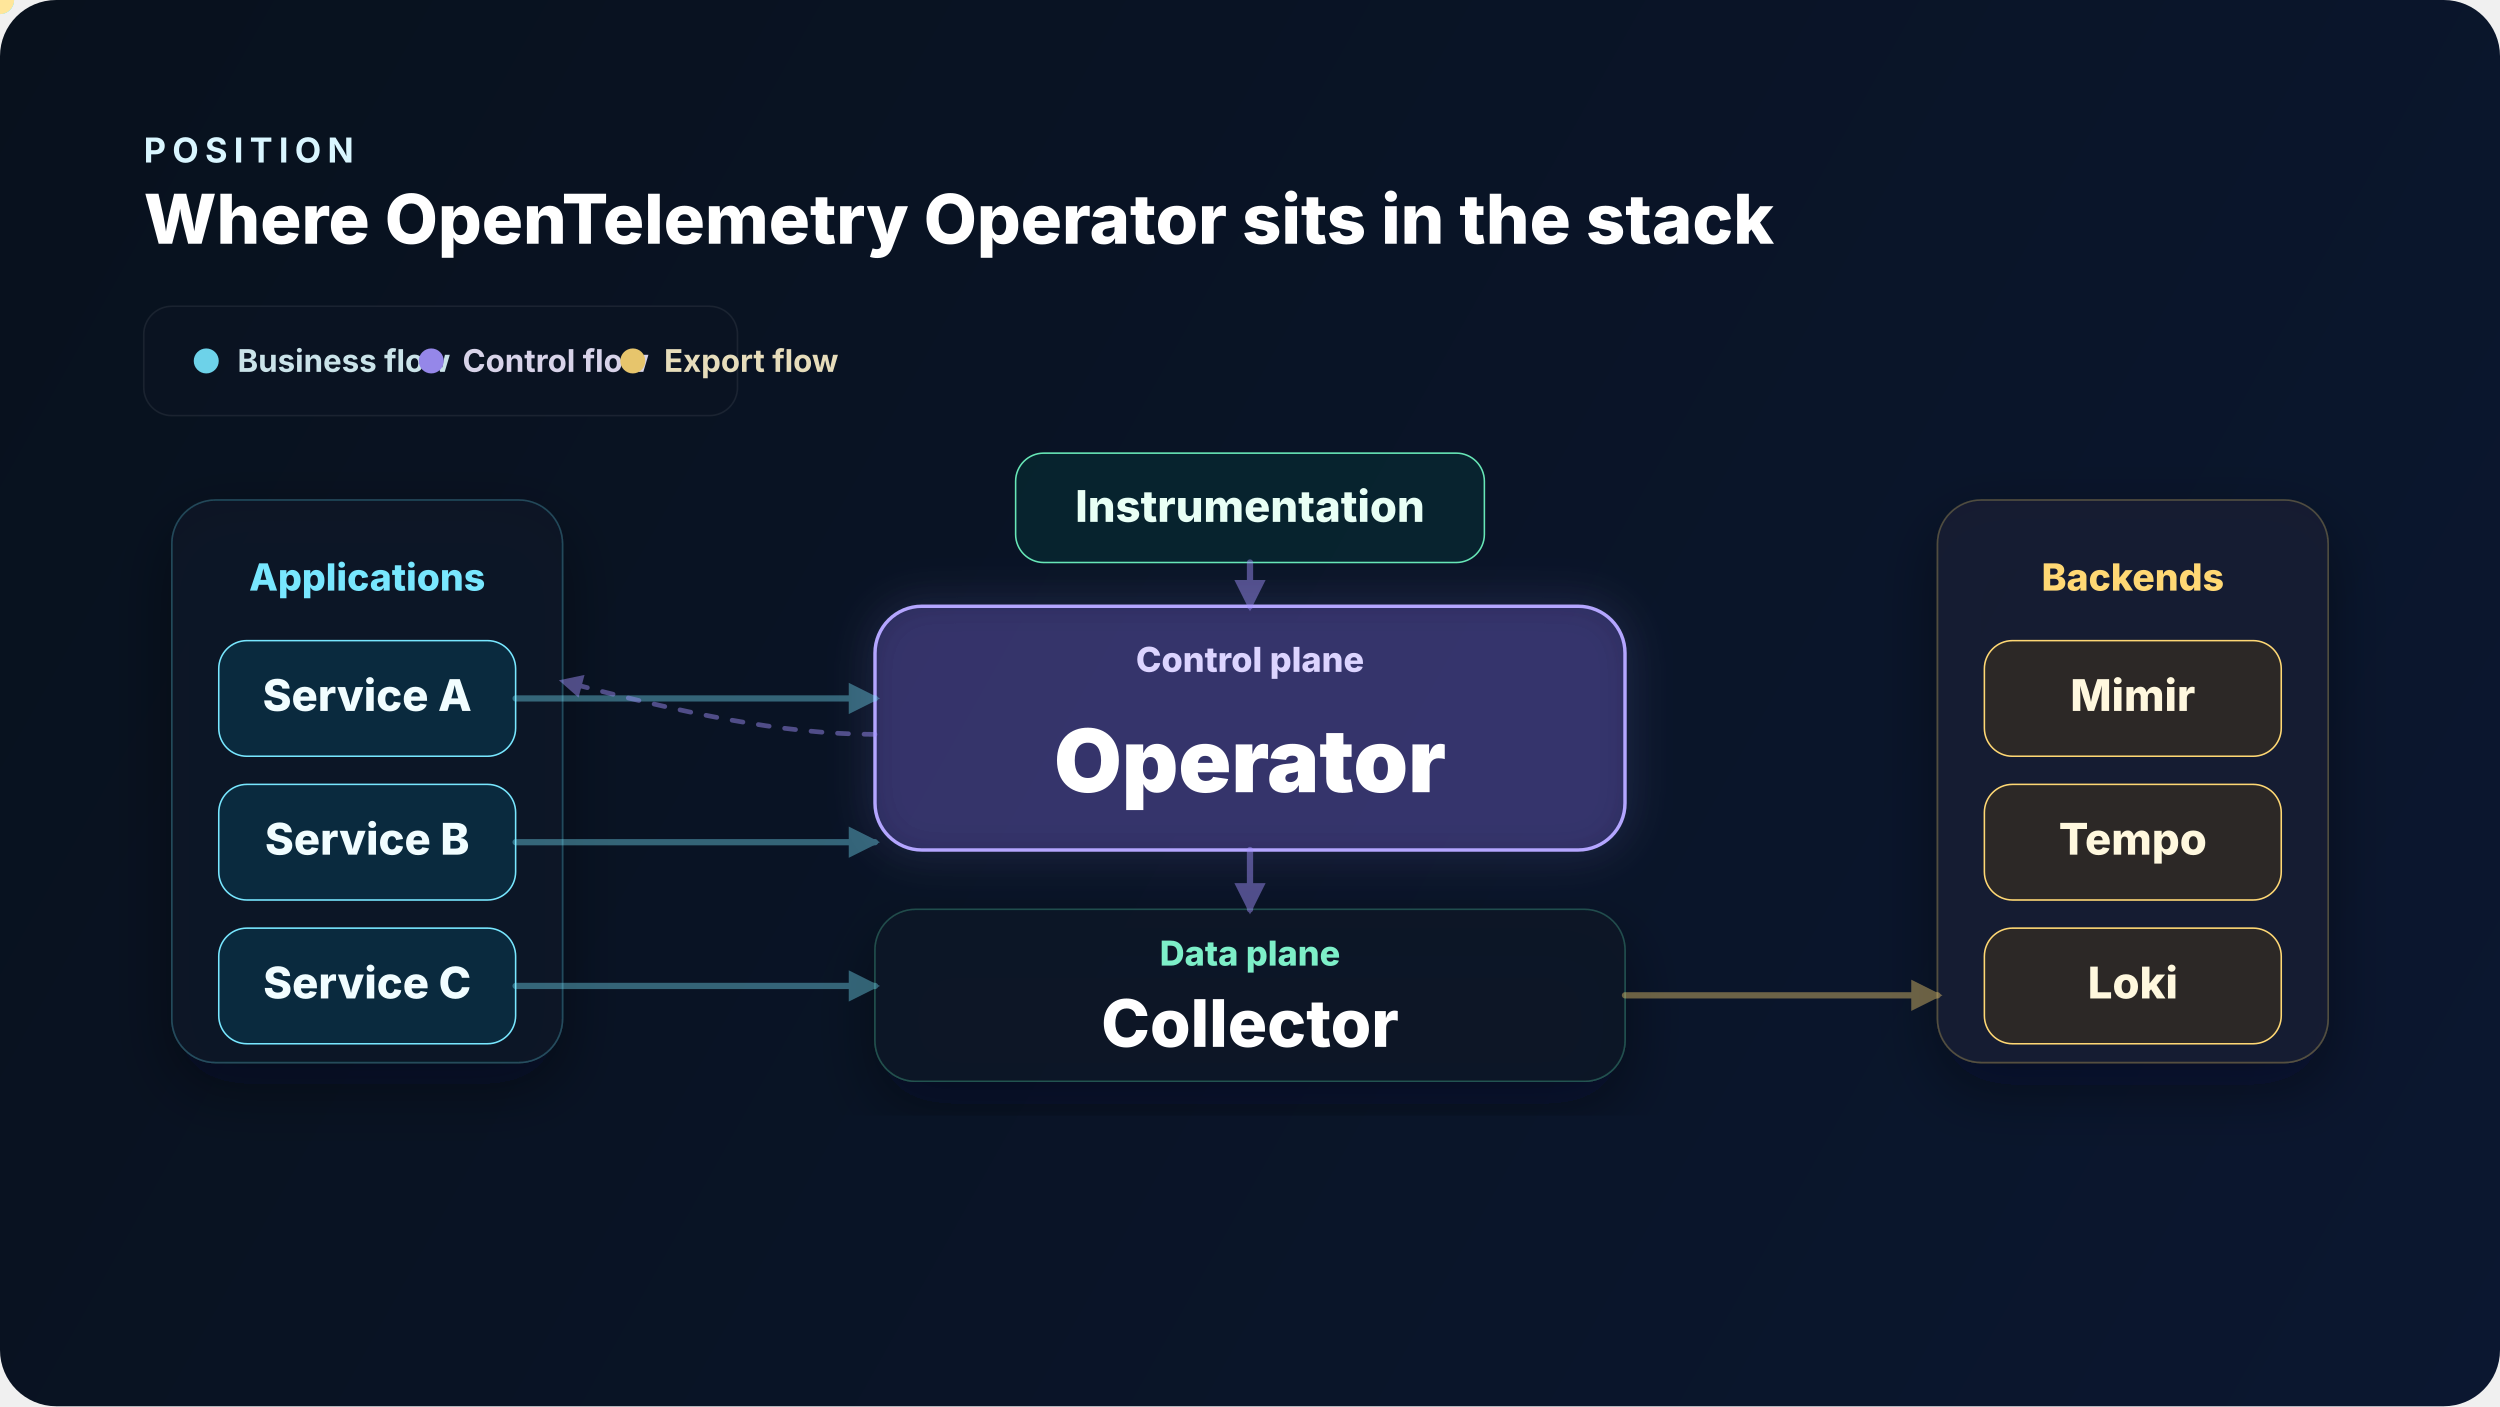
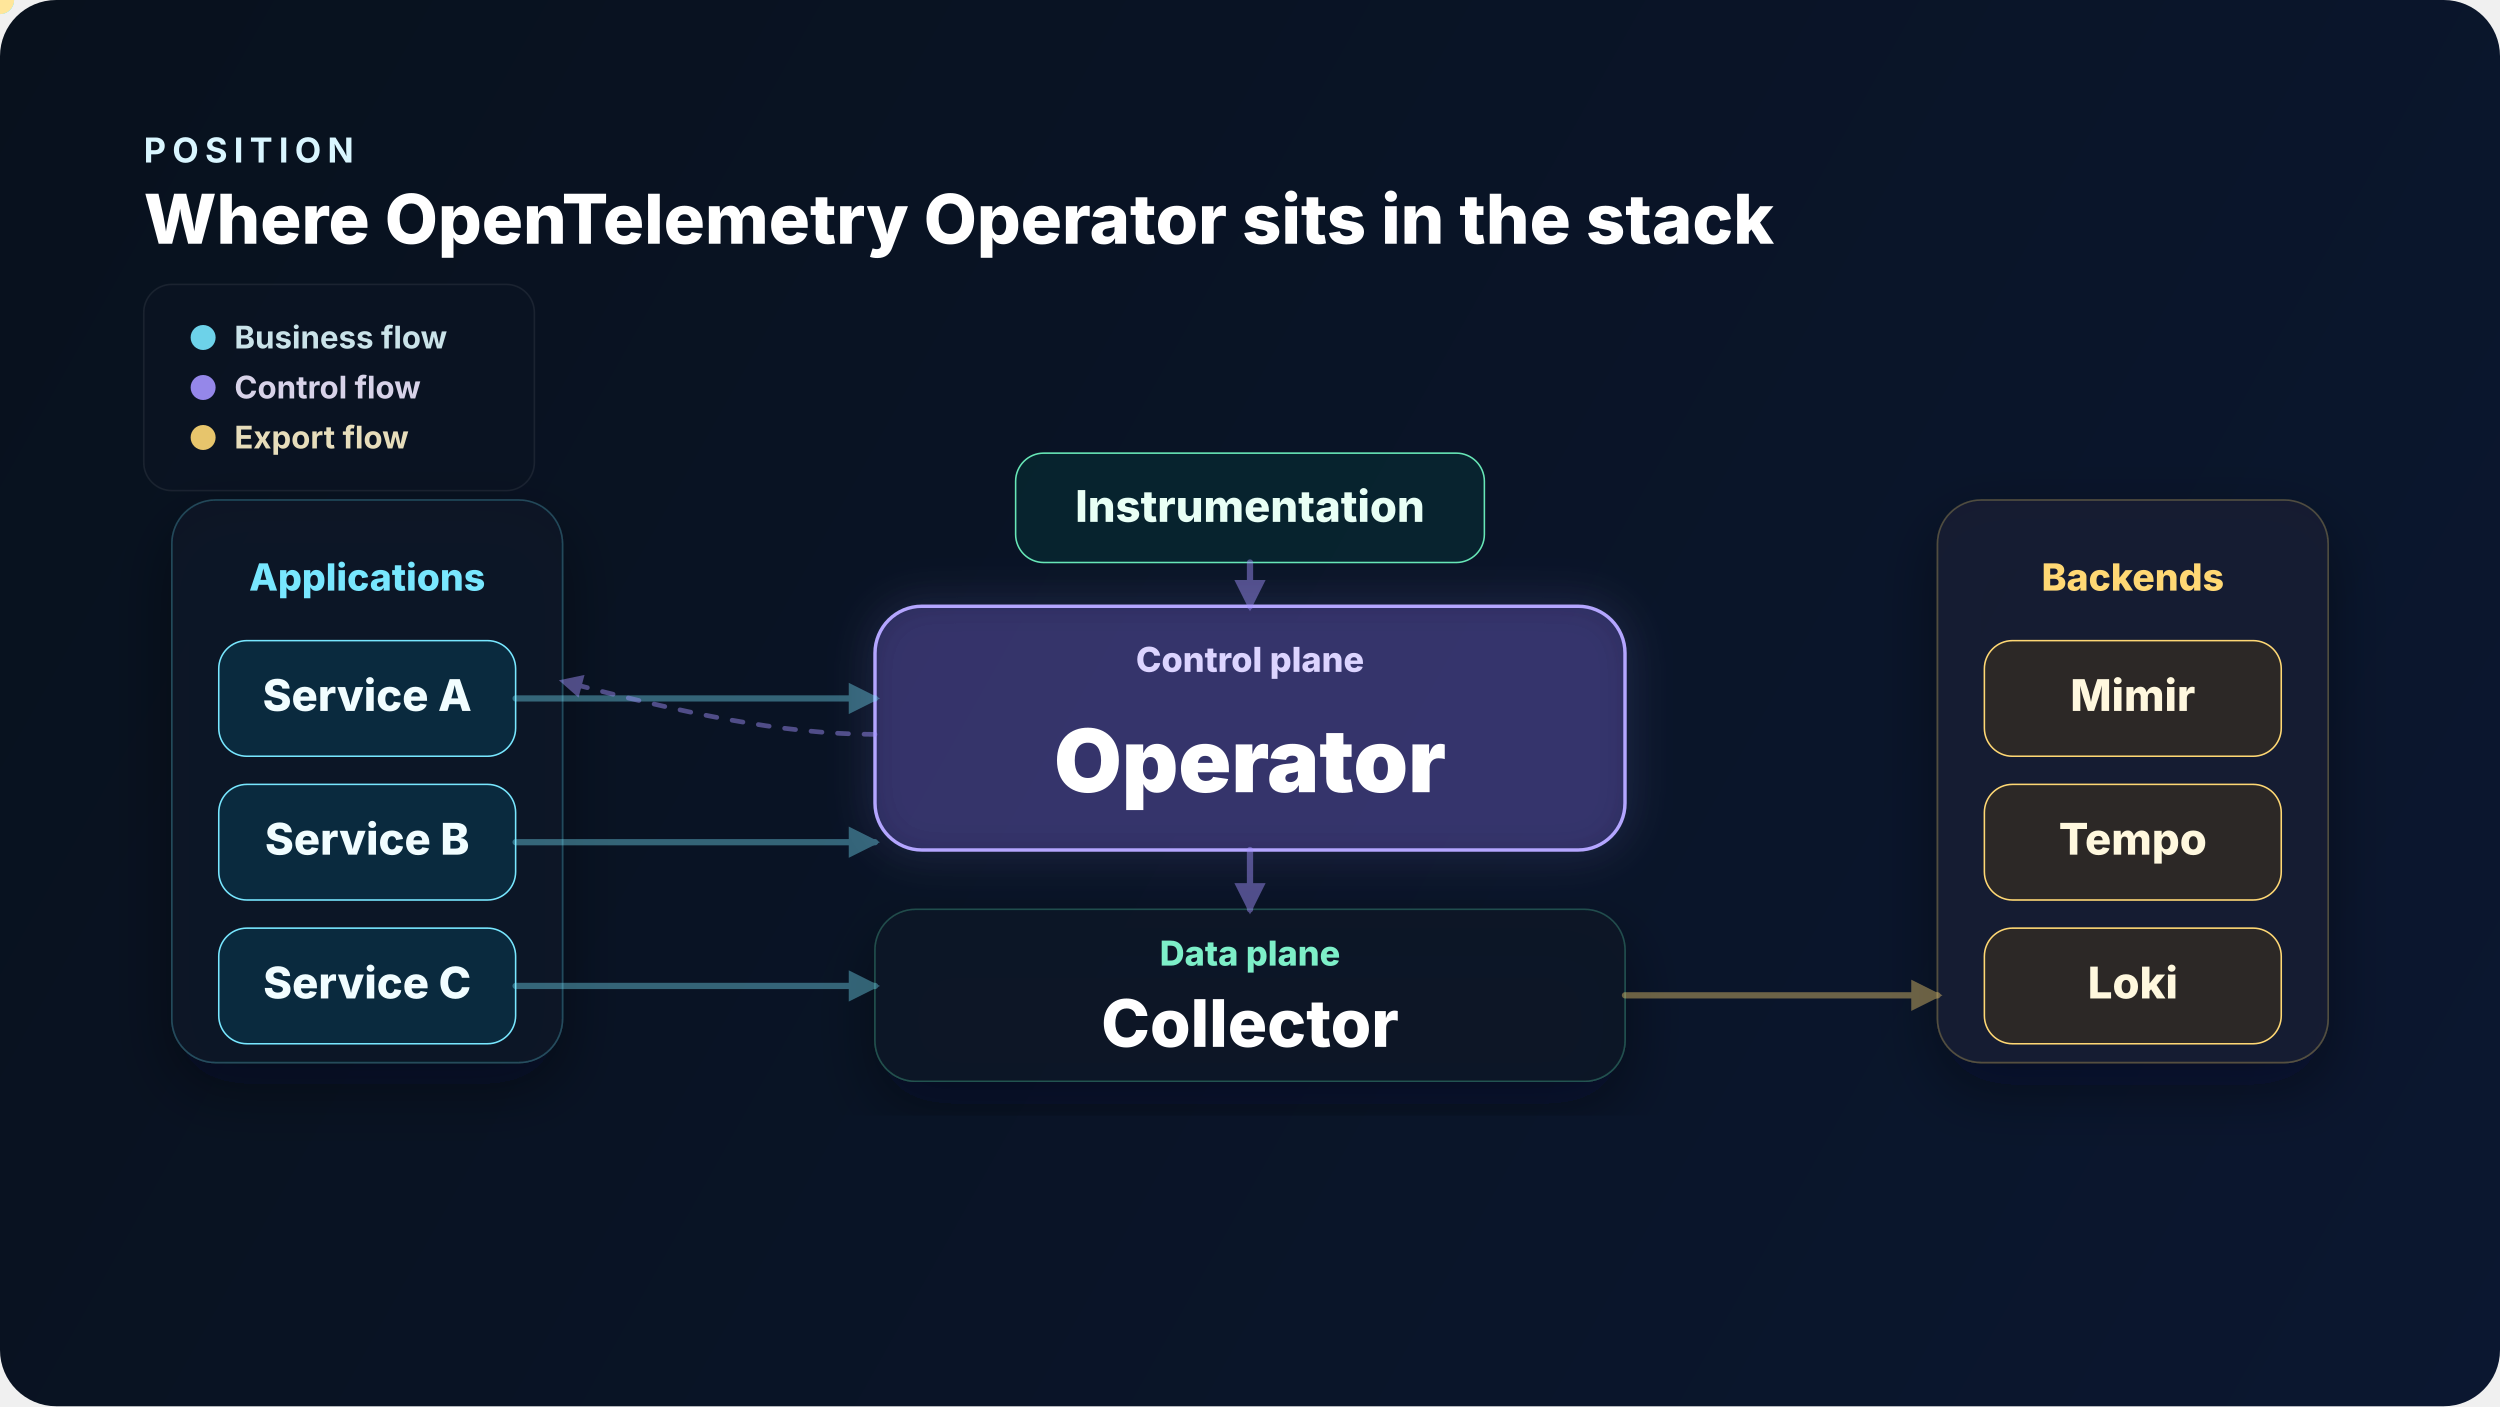
<svg xmlns="http://www.w3.org/2000/svg" width="1600" height="900" viewBox="0 0 1600 900" fill="none">
  <defs>
    <linearGradient id="bg" x1="0" y1="0" x2="1600" y2="900" gradientUnits="userSpaceOnUse">
      <stop offset="0" stop-color="#08111D" />
      <stop offset="1" stop-color="#0B1730" />
    </linearGradient>
    <filter id="shadow" x="-20%" y="-20%" width="140%" height="140%">
      <feDropShadow dx="0" dy="16" stdDeviation="20" flood-color="#000814" flood-opacity="0.42" />
    </filter>
    <filter id="glow" x="-50%" y="-50%" width="200%" height="200%">
      <feDropShadow dx="0" dy="0" stdDeviation="14" flood-color="#A493FF" flood-opacity="0.34" />
    </filter>
    <marker id="arrowBlue" markerWidth="5" markerHeight="5" refX="4.2" refY="2.5" orient="auto">
      <path d="M0 0L5 2.5L0 5Z" fill="#78E7FF" />
    </marker>
    <marker id="arrowPurple" markerWidth="5" markerHeight="5" refX="4.2" refY="2.5" orient="auto">
      <path d="M0 0L5 2.5L0 5Z" fill="#A493FF" />
    </marker>
    <marker id="arrowAmber" markerWidth="5" markerHeight="5" refX="4.2" refY="2.5" orient="auto">
      <path d="M0 0L5 2.5L0 5Z" fill="#FFD874" />
    </marker>
  </defs>
  <rect width="1600" height="900" rx="36" fill="url(#bg)" />
  <text x="92" y="104" fill="#D9F6FF" font-size="22" font-family="Inter, Arial, sans-serif" font-weight="700" letter-spacing="4">POSITION</text>
  <text x="92" y="156" fill="#FFFFFF" font-size="44" font-family="Inter, Arial, sans-serif" font-weight="820">Where OpenTelemetry Operator sits in the stack</text>
  <g opacity="0.9">
-     <rect x="92" y="196" width="380" height="70" rx="18" fill="rgba(11,20,34,0.88)" stroke="rgba(255,255,255,0.08)" />
-     <circle cx="132" cy="231" r="8" fill="#78E7FF" />
-     <text x="152" y="238" fill="#DFF9FF" font-size="20" font-family="Inter, Arial, sans-serif" font-weight="700">Business flow</text>
-     <circle cx="276" cy="231" r="8" fill="#A493FF" />
-     <text x="296" y="238" fill="#EEE8FF" font-size="20" font-family="Inter, Arial, sans-serif" font-weight="700">Control flow</text>
-     <circle cx="405" cy="231" r="8" fill="#FFD874" />
-     <text x="425" y="238" fill="#FFF3CC" font-size="20" font-family="Inter, Arial, sans-serif" font-weight="700">Export flow</text>
+     <rect x="92" y="182" width="250" height="132" rx="18" fill="rgba(11,20,34,0.88)" stroke="rgba(255,255,255,0.08)" />
+     <circle cx="130" cy="216" r="8" fill="#78E7FF" />
+     <text x="150" y="223" fill="#DFF9FF" font-size="20" font-family="Inter, Arial, sans-serif" font-weight="700">Business flow</text>
+     <circle cx="130" cy="248" r="8" fill="#A493FF" />
+     <text x="150" y="255" fill="#EEE8FF" font-size="20" font-family="Inter, Arial, sans-serif" font-weight="700">Control flow</text>
+     <circle cx="130" cy="280" r="8" fill="#FFD874" />
+     <text x="150" y="287" fill="#FFF3CC" font-size="20" font-family="Inter, Arial, sans-serif" font-weight="700">Export flow</text>
  </g>
  <rect x="110" y="320" width="250" height="360" rx="28" fill="rgba(10,24,40,0.92)" stroke="rgba(120,231,255,0.24)" filter="url(#shadow)" />
  <text x="235" y="378" fill="#78E7FF" font-size="24" font-family="Inter, Arial, sans-serif" font-weight="780" text-anchor="middle">Applications</text>
  <rect x="140" y="410" width="190" height="74" rx="18" fill="rgba(8,61,86,0.52)" stroke="#78E7FF" />
  <text x="235" y="455" fill="#F1FDFF" font-size="28" font-family="Inter, Arial, sans-serif" font-weight="820" text-anchor="middle">Service A</text>
  <rect x="140" y="502" width="190" height="74" rx="18" fill="rgba(8,61,86,0.52)" stroke="#78E7FF" />
  <text x="235" y="547" fill="#F1FDFF" font-size="28" font-family="Inter, Arial, sans-serif" font-weight="820" text-anchor="middle">Service B</text>
  <rect x="140" y="594" width="190" height="74" rx="18" fill="rgba(8,61,86,0.52)" stroke="#78E7FF" />
  <text x="235" y="639" fill="#F1FDFF" font-size="28" font-family="Inter, Arial, sans-serif" font-weight="820" text-anchor="middle">Service C</text>
  <rect x="650" y="290" width="300" height="70" rx="18" fill="rgba(7,77,69,0.28)" stroke="#67E7B7" />
  <text x="800" y="334" fill="#E8FFF5" font-size="28" font-family="Inter, Arial, sans-serif" font-weight="820" text-anchor="middle">Instrumentation</text>
  <g filter="url(#glow)">
    <rect x="560" y="388" width="480" height="156" rx="30" fill="rgba(88,69,170,0.38)" stroke="#B4A6FF" stroke-width="2.2" />
  </g>
  <text x="800" y="430" fill="#DCD4FF" font-size="22" font-family="Inter, Arial, sans-serif" font-weight="760" text-anchor="middle">Control plane</text>
  <text x="800" y="507" fill="#FFFFFF" font-size="56" font-family="Inter, Arial, sans-serif" font-weight="860" text-anchor="middle">Operator</text>
  <rect x="560" y="582" width="480" height="110" rx="26" fill="rgba(10,22,38,0.94)" stroke="rgba(103,231,183,0.26)" filter="url(#shadow)" />
  <text x="800" y="618" fill="#7DEFC8" font-size="22" font-family="Inter, Arial, sans-serif" font-weight="760" text-anchor="middle">Data plane</text>
  <text x="800" y="670" fill="#FFFFFF" font-size="42" font-family="Inter, Arial, sans-serif" font-weight="840" text-anchor="middle">Collector</text>
  <rect x="1240" y="320" width="250" height="360" rx="28" fill="rgba(24,31,50,0.94)" stroke="rgba(255,216,116,0.26)" filter="url(#shadow)" />
  <text x="1365" y="378" fill="#FFD874" font-size="24" font-family="Inter, Arial, sans-serif" font-weight="780" text-anchor="middle">Backends</text>
  <rect x="1270" y="410" width="190" height="74" rx="18" fill="rgba(88,67,15,0.34)" stroke="#FFD874" />
  <text x="1365" y="455" fill="#FFF8DE" font-size="28" font-family="Inter, Arial, sans-serif" font-weight="820" text-anchor="middle">Mimir</text>
  <rect x="1270" y="502" width="190" height="74" rx="18" fill="rgba(88,67,15,0.34)" stroke="#FFD874" />
  <text x="1365" y="547" fill="#FFF8DE" font-size="28" font-family="Inter, Arial, sans-serif" font-weight="820" text-anchor="middle">Tempo</text>
  <rect x="1270" y="594" width="190" height="74" rx="18" fill="rgba(88,67,15,0.34)" stroke="#FFD874" />
  <text x="1365" y="639" fill="#FFF8DE" font-size="28" font-family="Inter, Arial, sans-serif" font-weight="820" text-anchor="middle">Loki</text>
  <path d="M330 447H560" stroke="#78E7FF" stroke-width="4" stroke-linecap="round" marker-end="url(#arrowBlue)" opacity="0.38" />
  <path d="M330 539H560" stroke="#78E7FF" stroke-width="4" stroke-linecap="round" marker-end="url(#arrowBlue)" opacity="0.38" />
  <path d="M330 631H560" stroke="#78E7FF" stroke-width="4" stroke-linecap="round" marker-end="url(#arrowBlue)" opacity="0.38" />
  <path d="M800 360V388" stroke="#A493FF" stroke-width="4" stroke-linecap="round" marker-end="url(#arrowPurple)" opacity="0.46" />
  <path d="M800 544V582" stroke="#A493FF" stroke-width="4" stroke-linecap="round" marker-end="url(#arrowPurple)" opacity="0.46" />
  <path d="M560 470C500 470 436 456 360 436" stroke="#A493FF" stroke-width="3" stroke-dasharray="7 10" stroke-linecap="round" marker-end="url(#arrowPurple)" opacity="0.46" />
  <path d="M1040 637H1240" stroke="#FFD874" stroke-width="4" stroke-linecap="round" marker-end="url(#arrowAmber)" opacity="0.4" />
  <circle r="9" fill="#90EEFF">
    <animateMotion dur="3.1s" repeatCount="indefinite" path="M330 447H560" />
  </circle>
  <circle r="9" fill="#90EEFF" opacity="0.62">
    <animateMotion dur="3.1s" begin="1.0s" repeatCount="indefinite" path="M330 447H560" />
  </circle>
  <circle r="9" fill="#90EEFF">
    <animateMotion dur="3.5s" repeatCount="indefinite" path="M330 539H560" />
  </circle>
  <circle r="9" fill="#90EEFF" opacity="0.62">
    <animateMotion dur="3.5s" begin="1.1s" repeatCount="indefinite" path="M330 539H560" />
  </circle>
  <circle r="9" fill="#90EEFF">
    <animateMotion dur="3.9s" repeatCount="indefinite" path="M330 631H560" />
  </circle>
  <circle r="9" fill="#90EEFF" opacity="0.62">
    <animateMotion dur="3.9s" begin="1.2s" repeatCount="indefinite" path="M330 631H560" />
  </circle>
  <circle r="8" fill="#C7BCFF">
    <animateMotion dur="2.7s" repeatCount="indefinite" path="M800 360V388" />
  </circle>
  <circle r="8" fill="#C7BCFF">
    <animateMotion dur="3.0s" repeatCount="indefinite" path="M800 544V582" />
  </circle>
  <circle r="8" fill="#C7BCFF" opacity="0.78">
    <animateMotion dur="4.0s" repeatCount="indefinite" path="M560 470C500 470 436 456 360 436" />
  </circle>
  <circle r="9" fill="#FFE69A">
    <animateMotion dur="4.2s" repeatCount="indefinite" path="M1040 637H1240" />
  </circle>
  <circle r="9" fill="#FFE69A" opacity="0.6">
    <animateMotion dur="4.2s" begin="1.6s" repeatCount="indefinite" path="M1040 637H1240" />
  </circle>
</svg>
